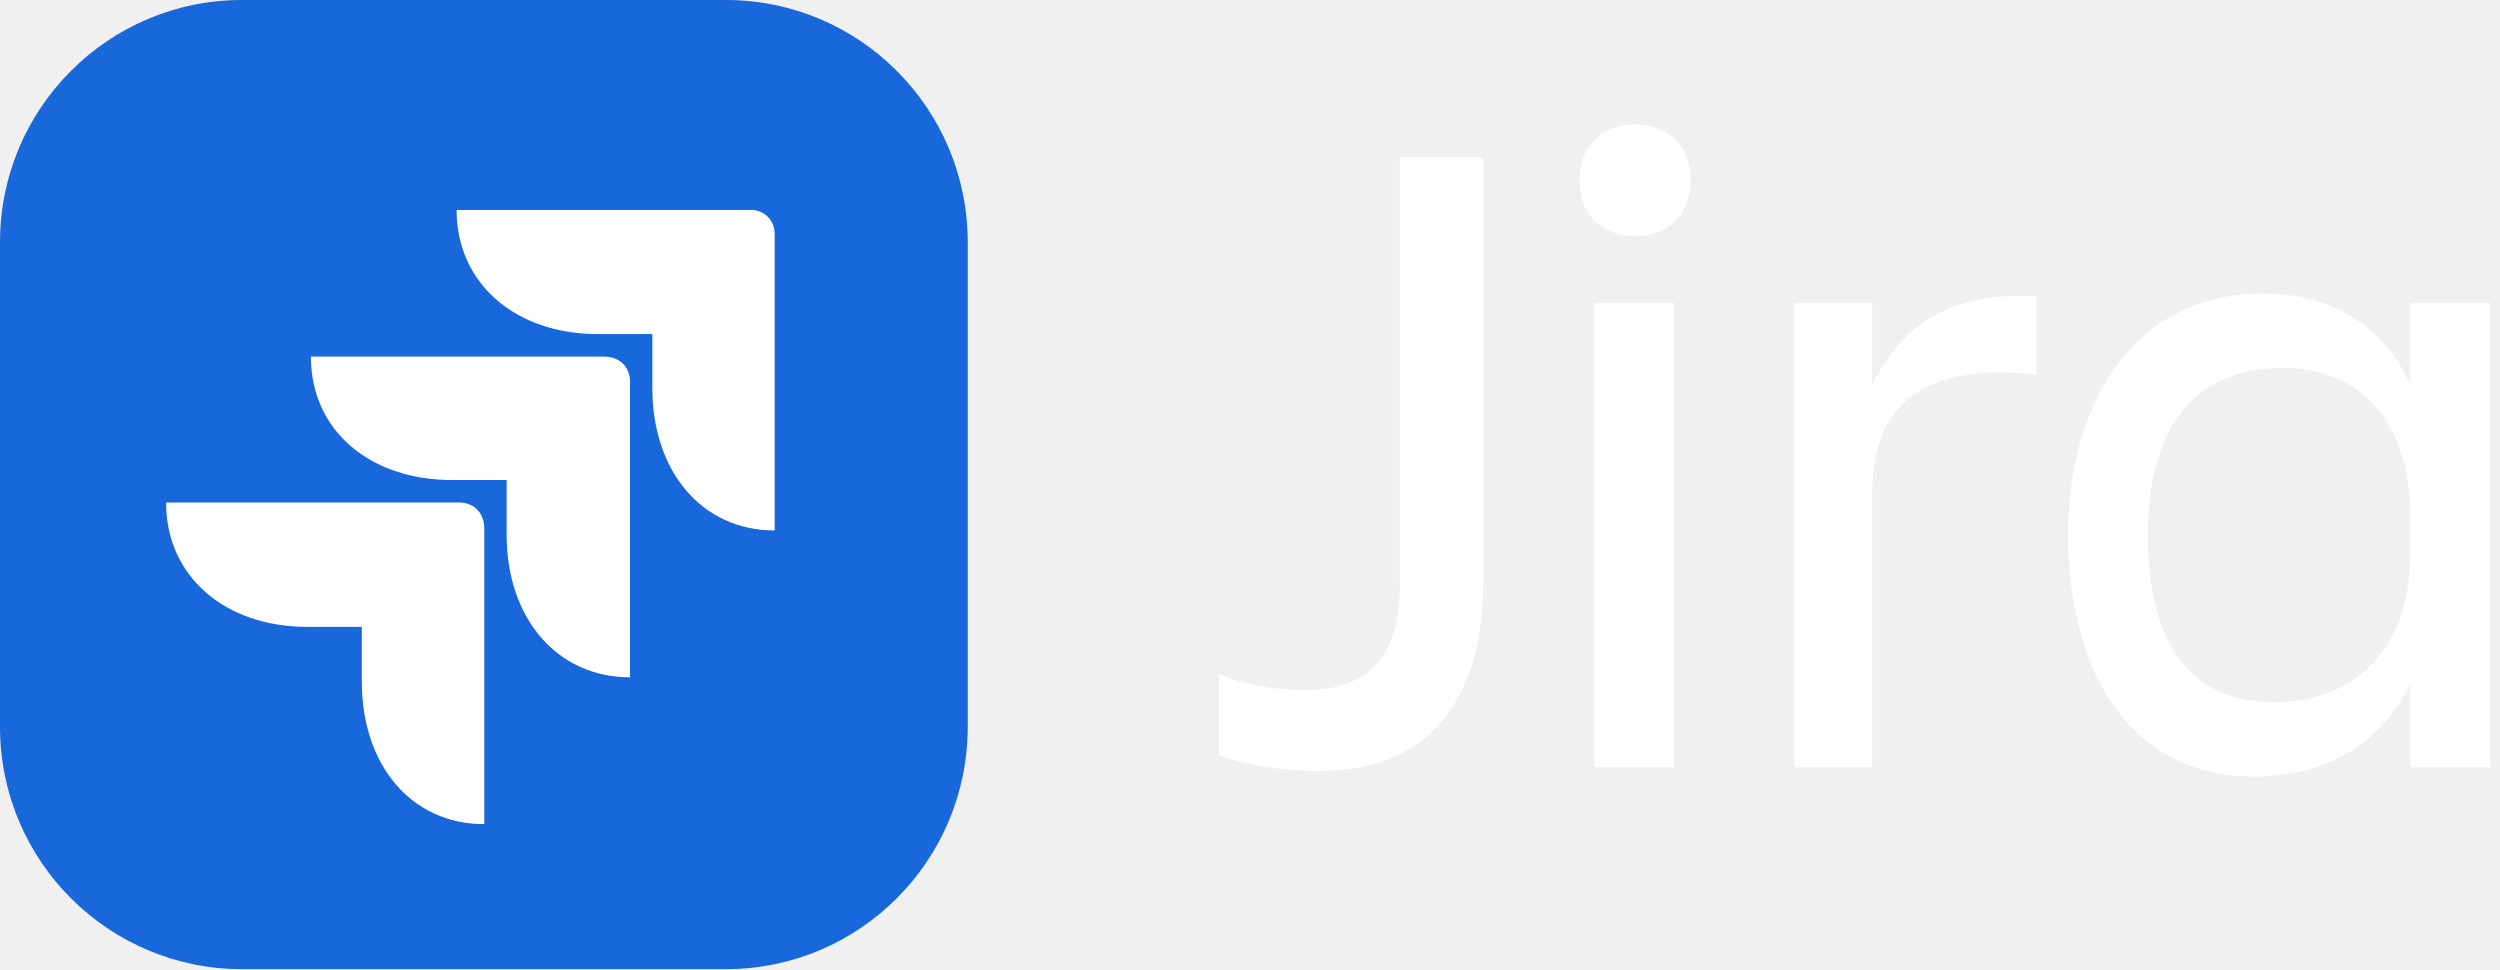
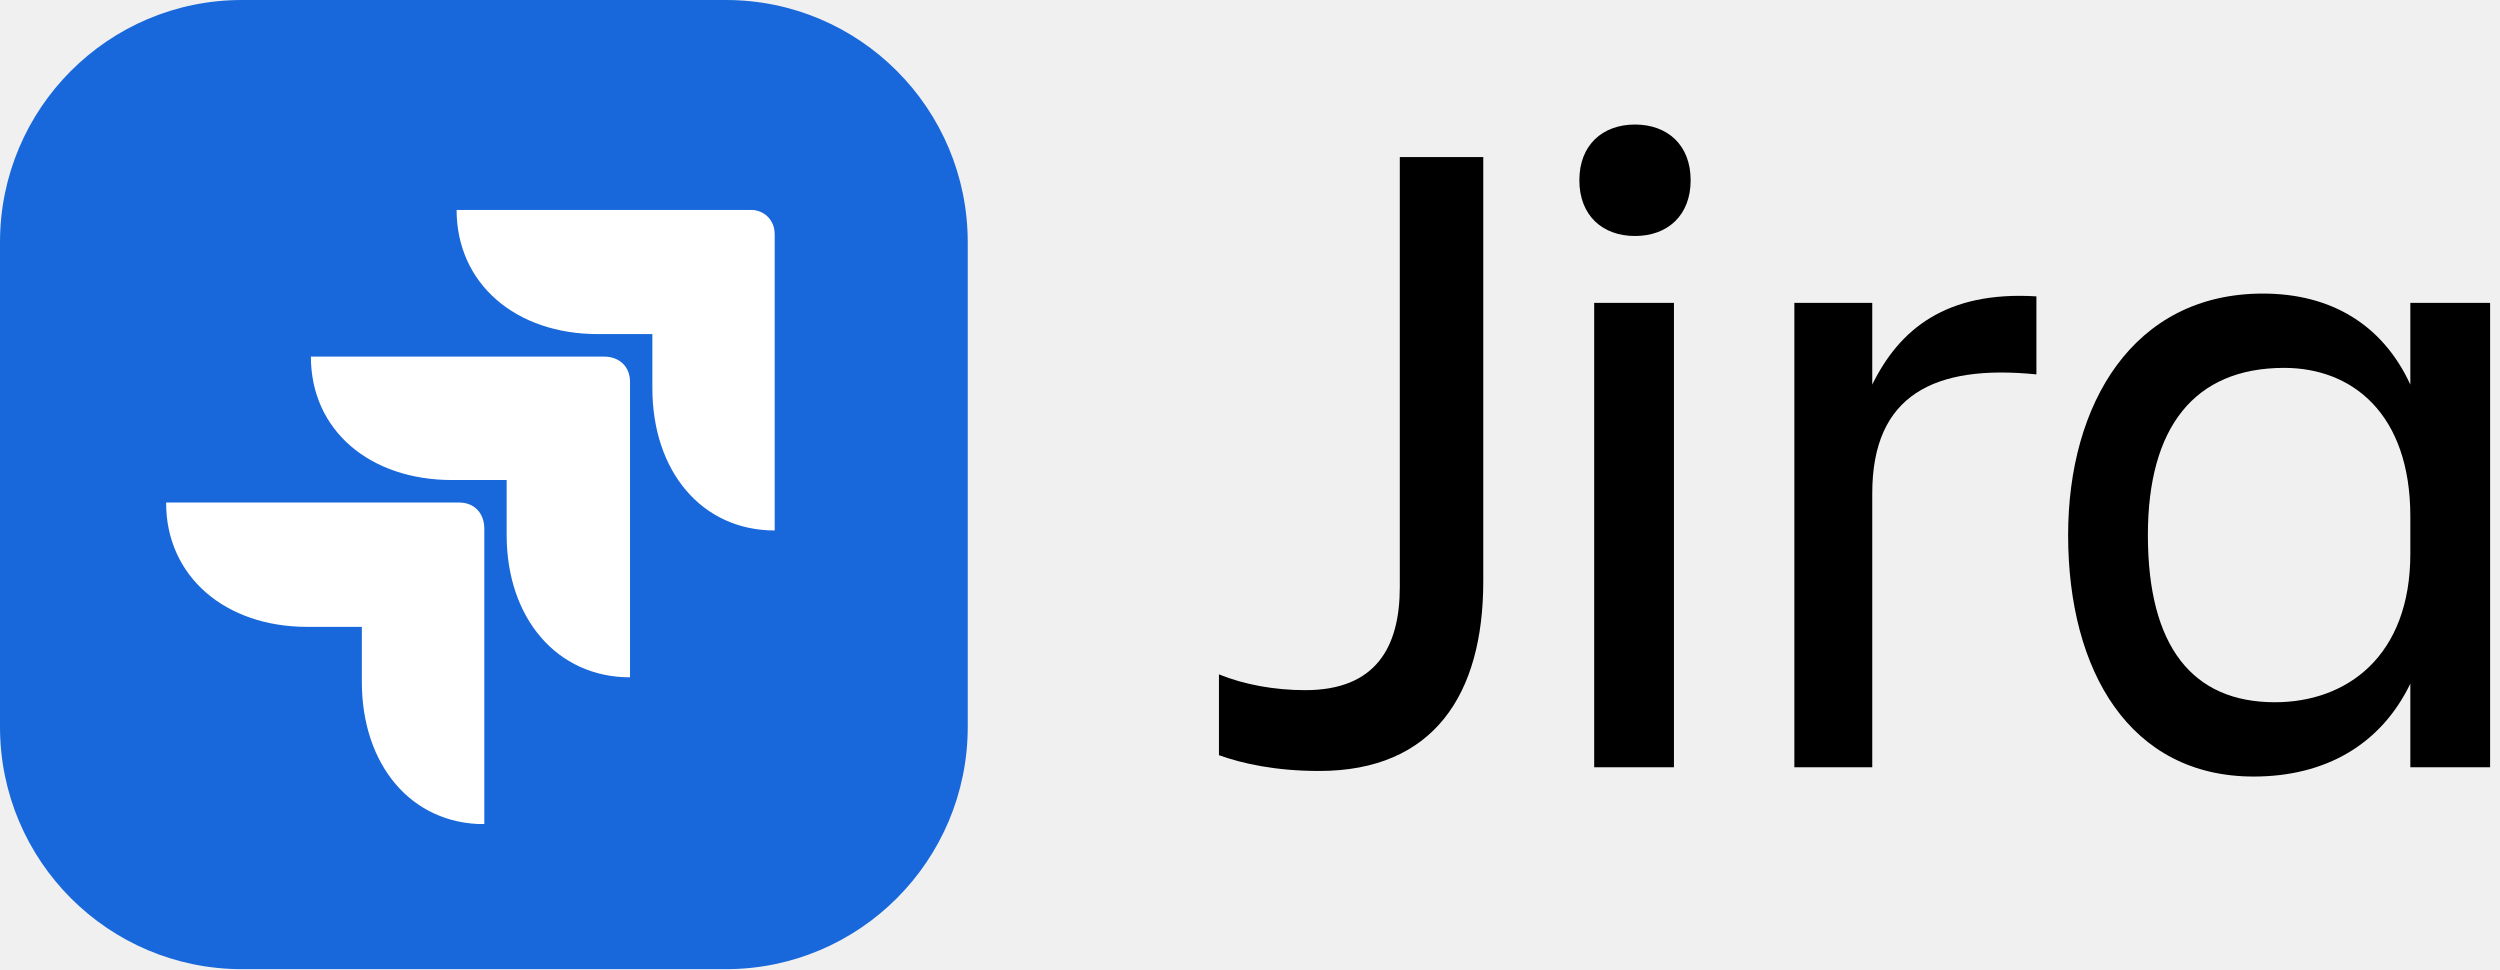
<svg xmlns="http://www.w3.org/2000/svg" width="454" height="176" viewBox="0 0 454 176" fill="none">
-   <g clip-path="url(#clip0_1107_312)">
-     <path d="M390.056 97.167C390.056 117.407 398.14 127.527 413.129 127.527C426.098 127.527 437.719 119.262 437.719 100.54V93.793C437.719 75.071 427.108 66.807 414.813 66.807C398.477 66.807 390.056 77.601 390.056 97.167ZM437.719 139.333V124.153C432.329 135.285 422.224 141.02 409.256 141.02C386.856 141.02 375.572 121.961 375.572 97.167C375.572 73.385 387.361 53.313 410.94 53.313C423.234 53.313 432.666 58.879 437.719 69.843V55H452.203V139.333H437.719Z" fill="white" />
-     <path d="M340.002 89.577V139.334H325.855V55H340.002V69.843C344.886 59.892 353.307 52.808 369.812 53.82V67.988C351.286 66.132 340.002 71.698 340.002 89.577Z" fill="white" />
-     <path d="M286.811 32.736C286.811 26.327 291.021 22.616 296.916 22.616C302.81 22.616 307.021 26.327 307.021 32.736C307.021 39.145 302.81 42.856 296.916 42.856C291.021 42.856 286.811 39.145 286.811 32.736ZM289.505 139.333V55H303.989V139.333H289.505Z" fill="white" />
-     <path d="M254.204 106.611V28.519H269.361V105.599C269.361 126.008 260.435 140.007 239.551 140.007C231.635 140.007 225.572 138.658 221.362 137.14V122.466C225.909 124.321 231.467 125.333 237.025 125.333C249.825 125.333 254.204 117.575 254.204 106.611Z" fill="white" />
-     <path d="M0 44C0 19.7 19.671 0 43.935 0H131.806C156.071 0 175.742 19.7 175.742 44V132C175.742 156.3 156.071 176 131.806 176H43.935C19.671 176 0 156.3 0 132V44Z" fill="#1868DB" />
-     <mask id="mask0_1107_312" style="mask-type:luminance" maskUnits="userSpaceOnUse" x="30" y="38" width="111" height="112">
-       <path d="M140.709 38.097H30.159V149.667H140.709V38.097Z" fill="white" />
-     </mask>
-     <g mask="url(#mask0_1107_312)">
-       <path d="M65.71 113.838H55.808C40.873 113.838 30.159 104.677 30.159 91.263H83.405C86.165 91.263 87.95 93.226 87.95 96.007V149.665C74.639 149.665 65.71 138.868 65.71 123.817V113.838ZM92.008 87.173H82.106C67.171 87.173 56.457 78.175 56.457 64.761H109.703C112.462 64.761 114.41 66.56 114.41 69.341V123C101.099 123 92.008 112.202 92.008 97.152V87.173ZM118.469 60.671H108.566C93.632 60.671 82.918 51.51 82.918 38.095H136.163C138.923 38.095 140.709 40.058 140.709 42.676V96.334C127.397 96.334 118.469 85.537 118.469 70.486V60.671Z" fill="white" />
-     </g>
+   <path d="M390.055 97.167C390.055 117.407 398.139 127.527 413.129 127.527C426.097 127.527 437.718 119.262 437.718 100.54V93.793C437.718 75.072 427.108 66.807 414.813 66.807C398.476 66.807 390.055 77.602 390.055 97.167ZM437.718 139.333V124.153C432.329 135.285 422.223 141.02 409.255 141.02C386.855 141.02 375.571 121.961 375.571 97.167C375.571 73.385 387.361 53.313 410.939 53.313C423.234 53.313 432.665 58.88 437.718 69.843V55H452.202V139.333H437.718Z" fill="black" />
+   <path d="M340.002 89.577V139.334H325.855V55.001H340.002V69.843C344.886 59.892 353.307 52.808 369.812 53.82V67.988C351.286 66.132 340.002 71.698 340.002 89.577Z" fill="black" />
+   <path d="M286.811 32.736C286.811 26.326 291.021 22.616 296.916 22.616C302.81 22.616 307.021 26.326 307.021 32.736C307.021 39.145 302.81 42.856 296.916 42.856C291.021 42.856 286.811 39.145 286.811 32.736ZM289.505 139.333V55H303.989V139.333H289.505Z" fill="black" />
+   <path d="M254.204 106.611V28.519H269.361V105.599C269.361 126.008 260.435 140.007 239.551 140.007C231.635 140.007 225.572 138.658 221.362 137.14V122.466C225.909 124.321 231.467 125.333 237.025 125.333C249.825 125.333 254.204 117.574 254.204 106.611Z" fill="black" />
+   <path d="M0 44C0 19.7 19.671 0 43.935 0H131.806C156.071 0 175.742 19.7 175.742 44V132C175.742 156.3 156.071 176 131.806 176H43.935C19.671 176 0 156.3 0 132V44Z" fill="#1868DB" />
+   <mask id="mask0_1169_160" style="mask-type:luminance" maskUnits="userSpaceOnUse" x="30" y="38" width="111" height="112">
+     <path d="M140.709 38.097H30.159V149.667H140.709V38.097Z" fill="white" />
+   </mask>
+   <g mask="url(#mask0_1169_160)">
+     <path d="M65.71 113.839H55.808C40.873 113.839 30.159 104.677 30.159 91.263H83.405C86.165 91.263 87.95 93.226 87.95 96.007V149.665C74.639 149.665 65.71 138.868 65.71 123.817V113.839ZM92.008 87.173H82.106C67.171 87.173 56.457 78.175 56.457 64.761H109.703C112.462 64.761 114.41 66.56 114.41 69.341V123C101.099 123 92.008 112.203 92.008 97.152V87.173ZM118.469 60.671H108.566C93.632 60.671 82.918 51.51 82.918 38.095H136.163C138.923 38.095 140.709 40.058 140.709 42.676V96.334C127.397 96.334 118.469 85.537 118.469 70.487V60.671Z" fill="white" />
  </g>
-   <defs>
-     <clipPath id="clip0_1107_312">
-       <rect width="454" height="176" fill="white" />
-     </clipPath>
-   </defs>
</svg>
